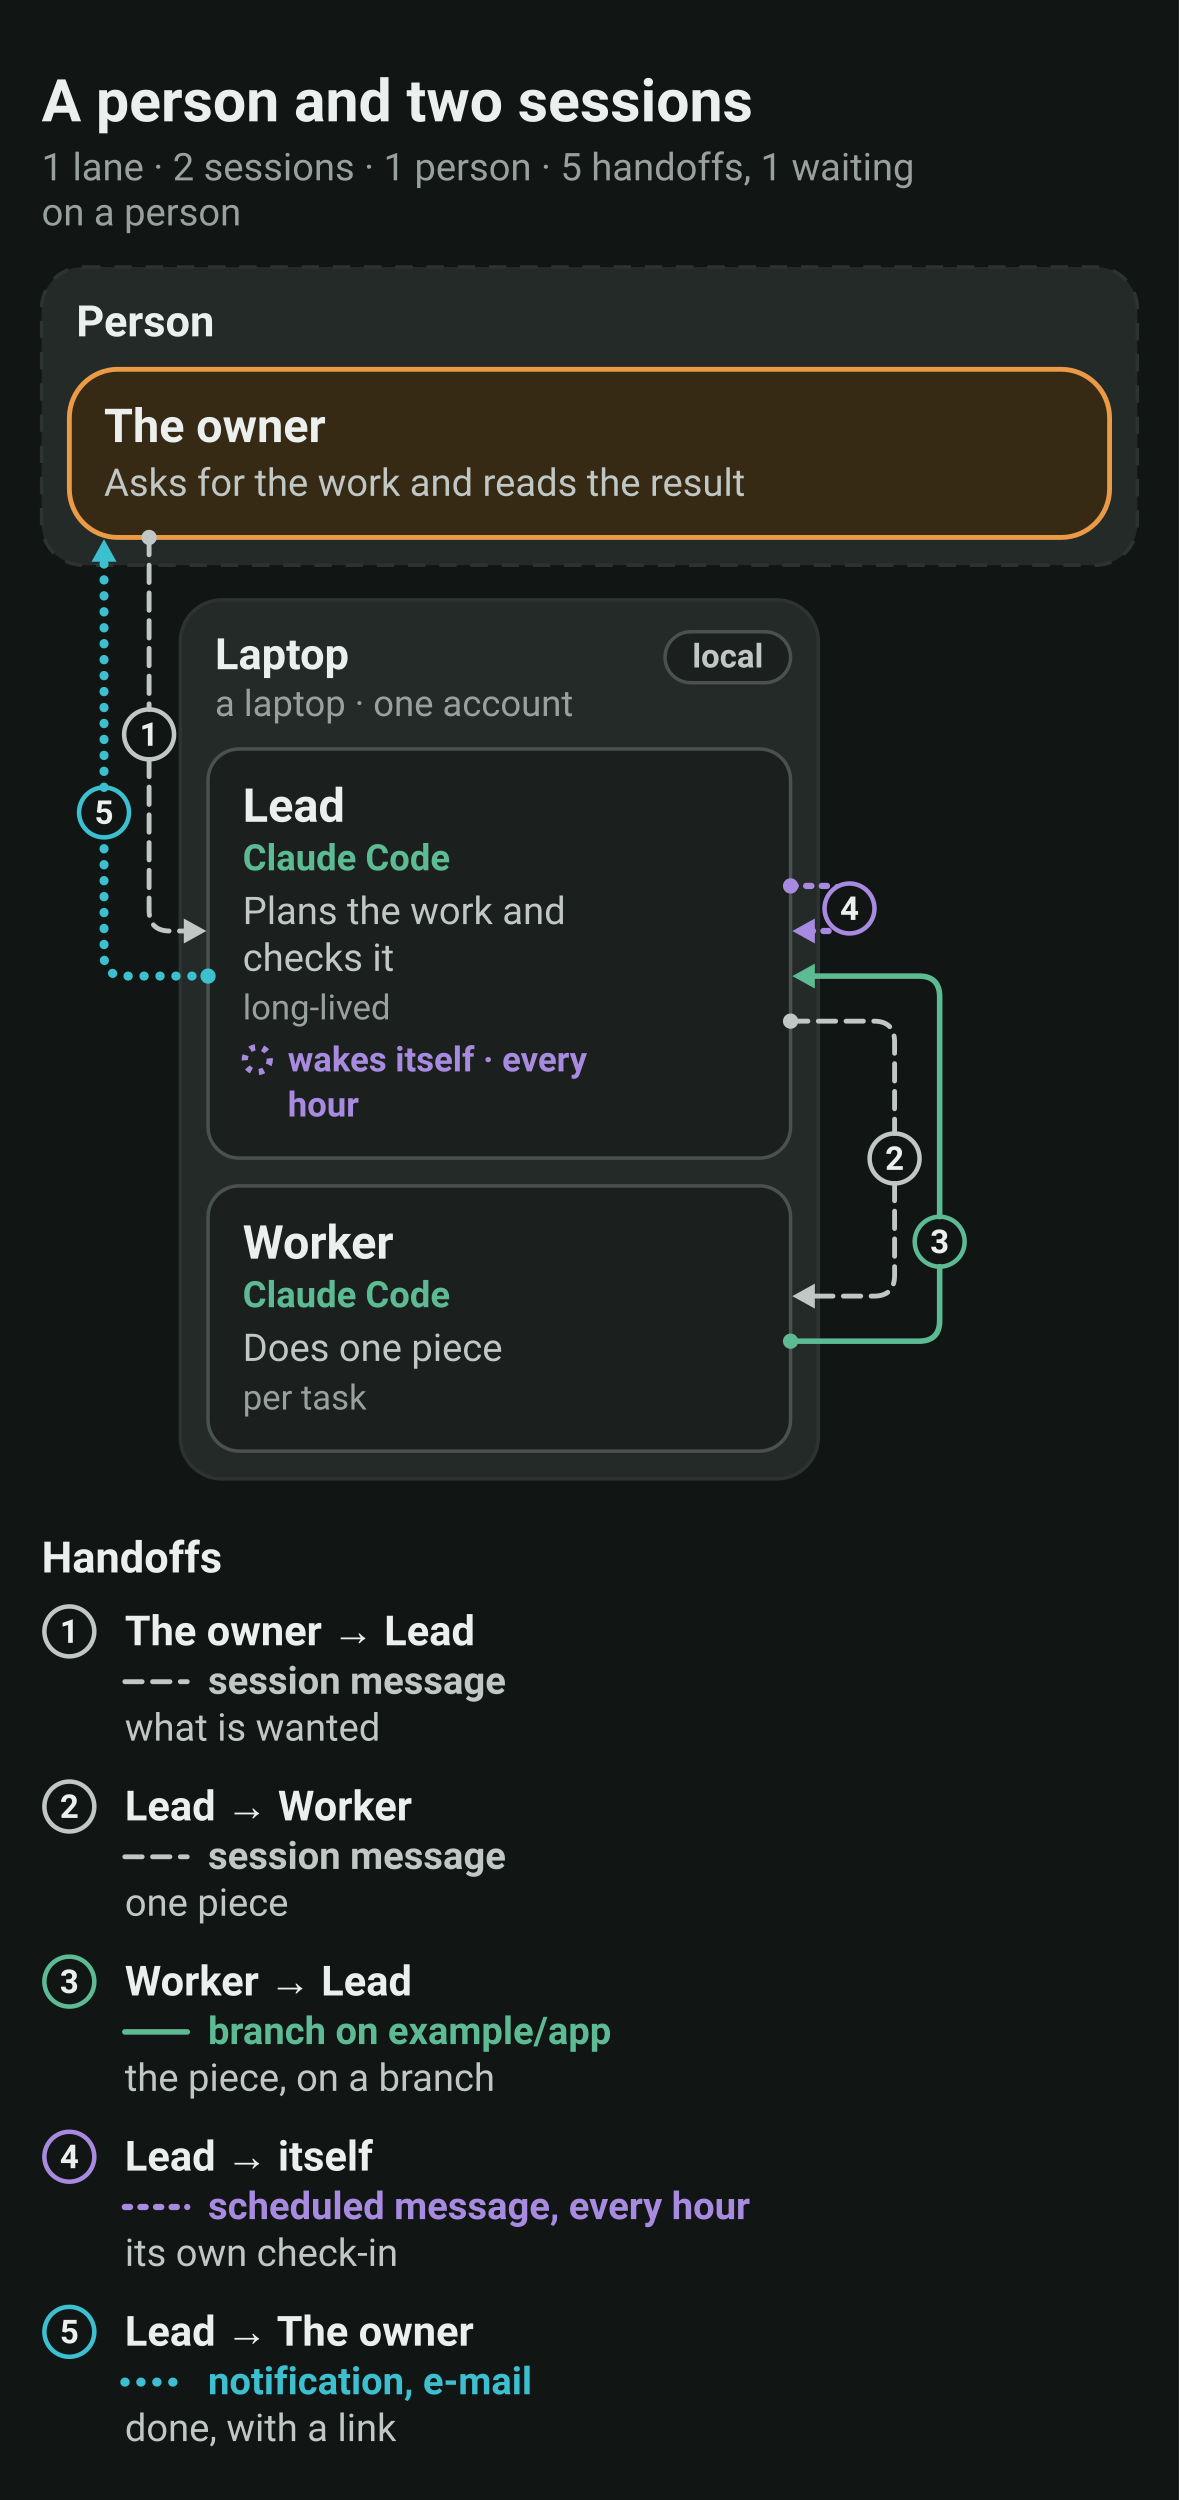
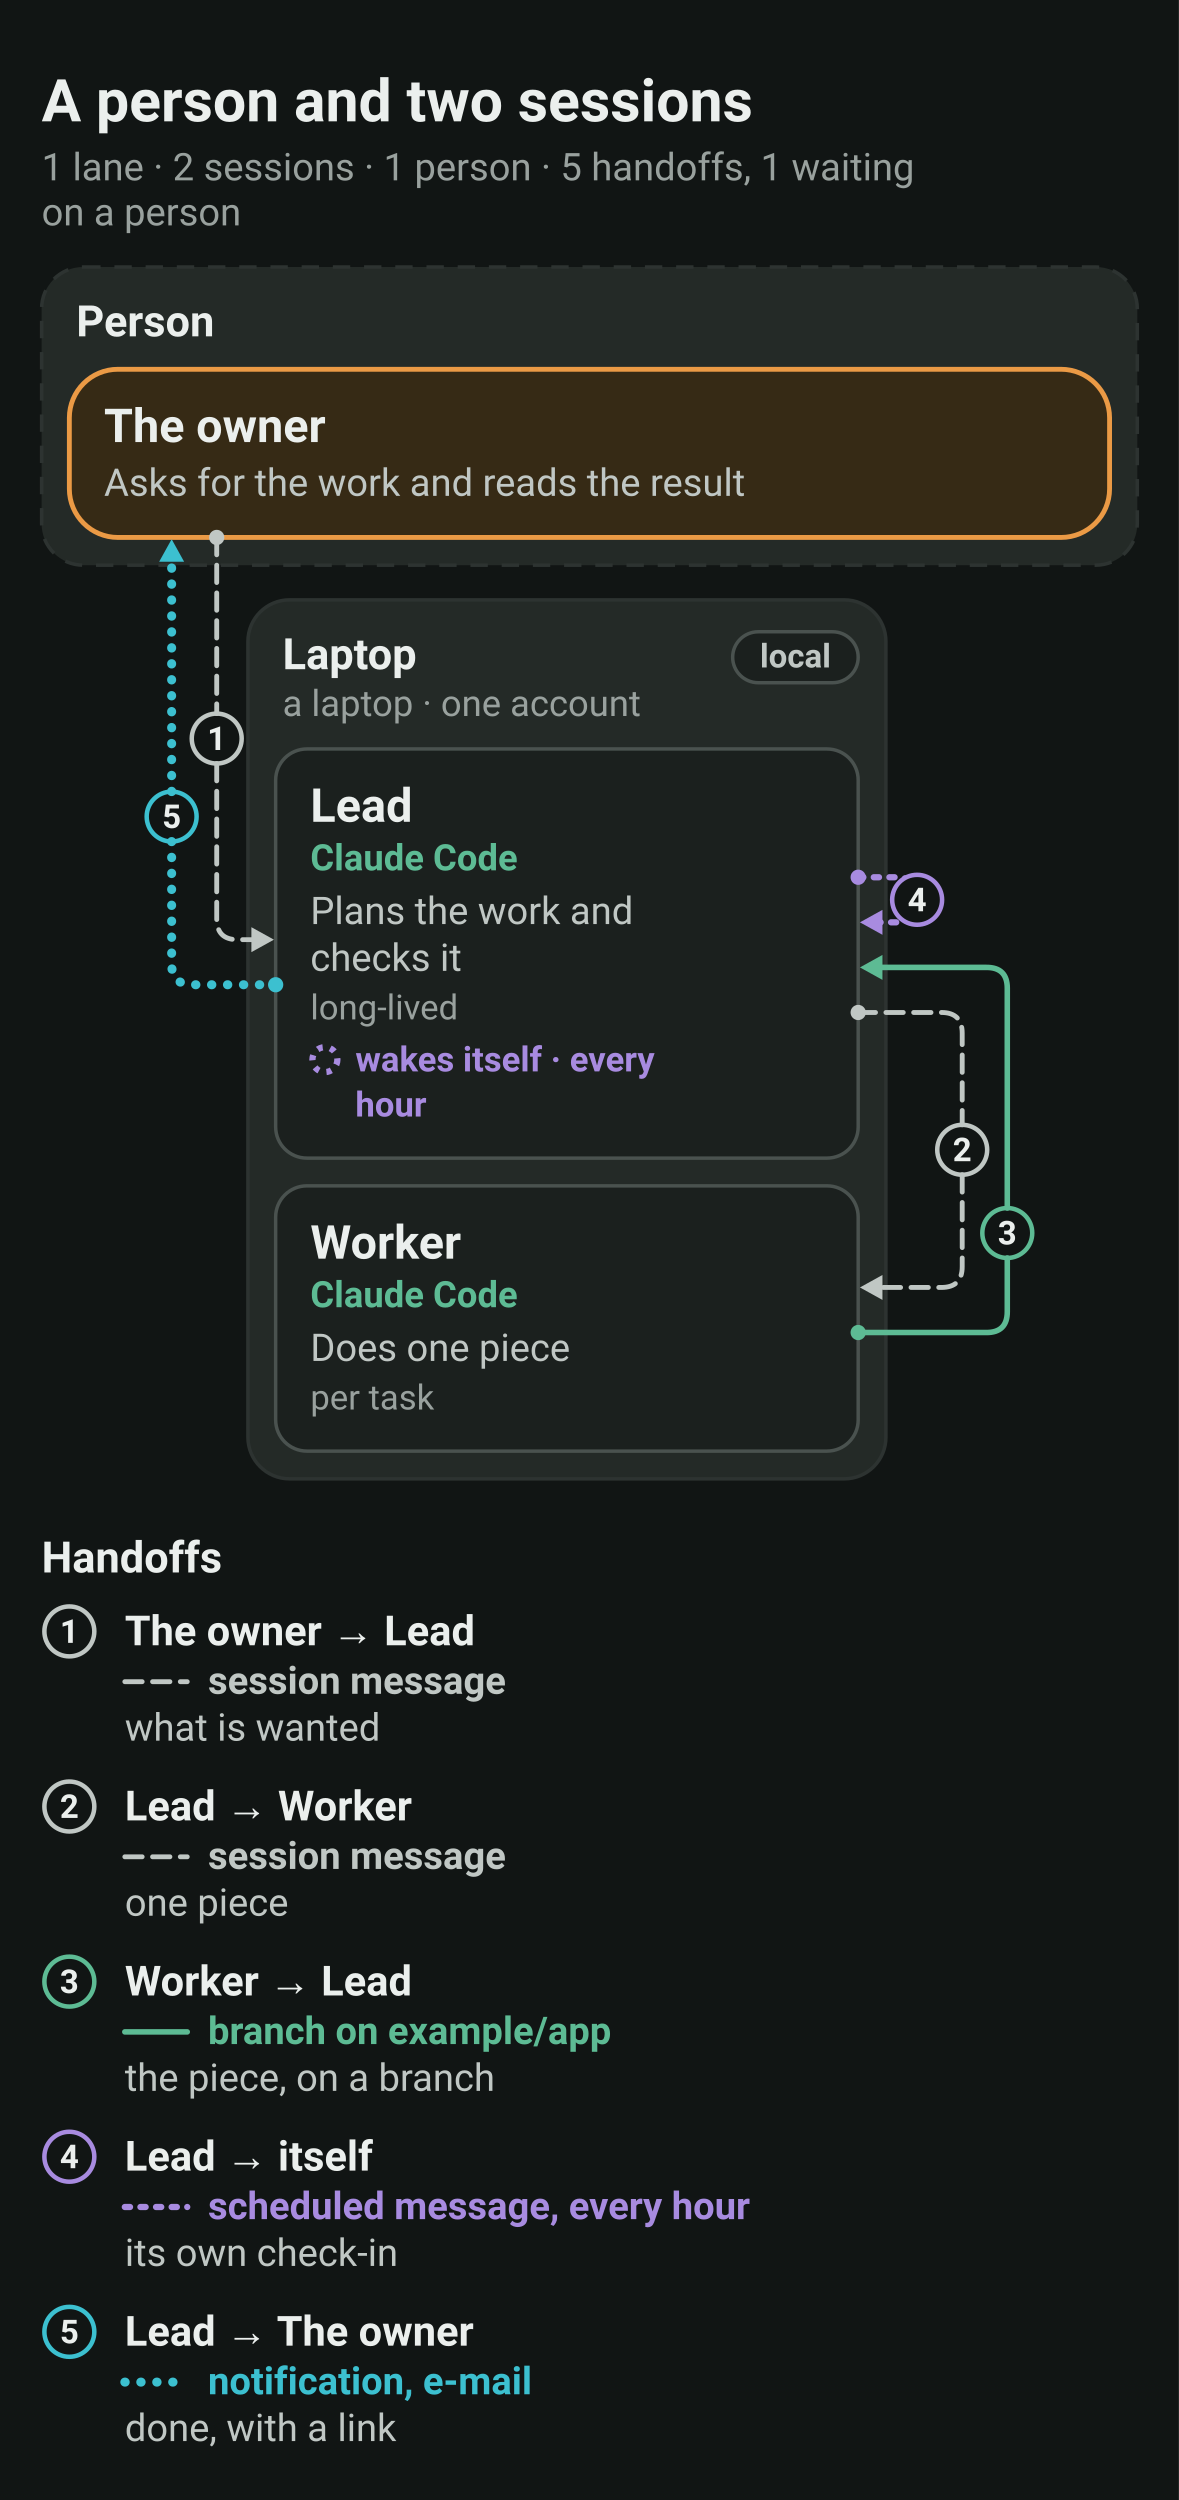
<svg xmlns="http://www.w3.org/2000/svg" class="grooph-picture" data-picture="map" viewBox="0 0 340 721" width="340" height="721" role="img" font-family="system-ui, -apple-system, 'Segoe UI', Roboto, 'Helvetica Neue', Arial, sans-serif">
  <rect x="0" y="0" width="340" height="721" style="fill:#111514" />
  <text x="12" y="35" font-size="17" font-weight="700" style="fill:#ebefed">A person and two sessions</text>
  <text x="12" y="52" font-size="11" style="fill:#99a19e">1 lane · 2 sessions · 1 person · 5 handoffs, 1 waiting</text>
  <text x="12" y="65" font-size="11" style="fill:#99a19e">on a person</text>
  <g data-people="">
    <rect x="12" y="77" width="316" height="86" rx="12" stroke-width="1" stroke-dasharray="5 4" style="fill:#242a27;stroke:#2d3331" />
    <text x="22" y="97" font-size="12.5" font-weight="700" style="fill:#ebefed">Person</text>
  </g>
  <g data-lane="laptop">
-     <rect x="52" y="173" width="184" height="253.5" rx="12" stroke-width="1" style="fill:#242a27;stroke:#2d3331" />
-     <text x="62" y="193" font-size="12.5" font-weight="700" style="fill:#ebefed">Laptop</text>
-     <rect x="191.8" y="182.2" width="36.2" height="14.7" rx="7.4" stroke-width="1" style="fill:#1b201e;stroke:#4a524f" />
-     <text x="209.9" y="192.5" font-size="9.5" font-weight="700" text-anchor="middle" style="fill:#c0c7c4">local</text>
-     <text x="62" y="206.5" font-size="10.5" style="fill:#99a19e">a laptop · one account</text>
+     <rect x="71.5" y="173" width="184" height="253.5" rx="12" stroke-width="1" style="fill:#242a27;stroke:#2d3331" />
+     <text x="81.5" y="193" font-size="12.5" font-weight="700" style="fill:#ebefed">Laptop</text>
+     <rect x="211.3" y="182.2" width="36.2" height="14.7" rx="7.4" stroke-width="1" style="fill:#1b201e;stroke:#4a524f" />
+     <text x="229.4" y="192.5" font-size="9.5" font-weight="700" text-anchor="middle" style="fill:#c0c7c4">local</text>
+     <text x="81.5" y="206.5" font-size="10.5" style="fill:#99a19e">a laptop · one account</text>
  </g>
  <g data-person="owner">
    <rect data-card="" x="20" y="106.5" width="300" height="48.5" rx="14" stroke-width="1.4" style="fill:#362a15;stroke:#eb9a45" />
    <text x="30" y="127.5" font-size="13.5" font-weight="700" style="fill:#ebefed">The owner</text>
    <text x="30" y="143" font-size="11" style="fill:#c0c7c4">Asks for the work and reads the result</text>
  </g>
  <g data-session="lead">
-     <rect data-card="" x="60" y="216" width="168" height="118" rx="9" stroke-width="1" style="fill:#1b201e;stroke:#4a524f" />
-     <text x="70" y="237" font-size="13.5" font-weight="700" style="fill:#ebefed">Lead</text>
-     <text x="70" y="251" font-size="10.5" font-weight="700" style="fill:#5dbb94">Claude Code</text>
-     <text x="70" y="266.5" font-size="11" style="fill:#c0c7c4">Plans the work and</text>
-     <text x="70" y="280" font-size="11" style="fill:#c0c7c4">checks it</text>
-     <text x="70" y="294" font-size="10" style="fill:#99a19e">long-lived</text>
-     <circle data-wakes="" cx="74.2" cy="305.6" r="3.6" fill="none" stroke-width="1.8" stroke-dasharray="1.5 2.2" style="stroke:#a88be0" />
-     <text x="83" y="309" font-size="10" font-weight="700" style="fill:#a88be0">wakes itself · every</text>
-     <text x="83" y="322" font-size="10" font-weight="700" style="fill:#a88be0">hour</text>
+     <rect data-card="" x="79.5" y="216" width="168" height="118" rx="9" stroke-width="1" style="fill:#1b201e;stroke:#4a524f" />
+     <text x="89.5" y="237" font-size="13.5" font-weight="700" style="fill:#ebefed">Lead</text>
+     <text x="89.5" y="251" font-size="10.5" font-weight="700" style="fill:#5dbb94">Claude Code</text>
+     <text x="89.5" y="266.5" font-size="11" style="fill:#c0c7c4">Plans the work and</text>
+     <text x="89.5" y="280" font-size="11" style="fill:#c0c7c4">checks it</text>
+     <text x="89.5" y="294" font-size="10" style="fill:#99a19e">long-lived</text>
+     <circle data-wakes="" cx="93.7" cy="305.6" r="3.6" fill="none" stroke-width="1.8" stroke-dasharray="1.5 2.2" style="stroke:#a88be0" />
+     <text x="102.5" y="309" font-size="10" font-weight="700" style="fill:#a88be0">wakes itself · every</text>
+     <text x="102.5" y="322" font-size="10" font-weight="700" style="fill:#a88be0">hour</text>
  </g>
  <g data-session="worker">
-     <rect data-card="" x="60" y="342" width="168" height="76.5" rx="9" stroke-width="1" style="fill:#1b201e;stroke:#4a524f" />
-     <text x="70" y="363" font-size="13.5" font-weight="700" style="fill:#ebefed">Worker</text>
-     <text x="70" y="377" font-size="10.5" font-weight="700" style="fill:#5dbb94">Claude Code</text>
-     <text x="70" y="392.5" font-size="11" style="fill:#c0c7c4">Does one piece</text>
-     <text x="70" y="406.5" font-size="10" style="fill:#99a19e">per task</text>
+     <rect data-card="" x="79.5" y="342" width="168" height="76.5" rx="9" stroke-width="1" style="fill:#1b201e;stroke:#4a524f" />
+     <text x="89.5" y="363" font-size="13.5" font-weight="700" style="fill:#ebefed">Worker</text>
+     <text x="89.5" y="377" font-size="10.5" font-weight="700" style="fill:#5dbb94">Claude Code</text>
+     <text x="89.5" y="392.5" font-size="11" style="fill:#c0c7c4">Does one piece</text>
+     <text x="89.5" y="406.5" font-size="10" style="fill:#99a19e">per task</text>
  </g>
  <g data-plate="h-ask">
-     <circle cx="43" cy="211.8" r="7.2" stroke-width="1.3" style="fill:#111514;stroke:#c0c7c4" />
+     <circle cx="62.5" cy="213" r="7.2" stroke-width="1.3" style="fill:#111514;stroke:#c0c7c4" />
  </g>
  <g data-plate="h-start">
-     <circle cx="258" cy="334.1" r="7.2" stroke-width="1.3" style="fill:#111514;stroke:#c0c7c4" />
+     <circle cx="277.5" cy="331.6" r="7.2" stroke-width="1.3" style="fill:#111514;stroke:#c0c7c4" />
  </g>
  <g data-plate="h-back">
-     <circle cx="271" cy="358.1" r="7.2" stroke-width="1.3" style="fill:#111514;stroke:#5dbb94" />
+     <circle cx="290.5" cy="355.6" r="7.2" stroke-width="1.3" style="fill:#111514;stroke:#5dbb94" />
  </g>
  <g data-plate="h-done">
-     <circle cx="30" cy="234.3" r="7.2" stroke-width="1.3" style="fill:#111514;stroke:#3cc0d0" />
+     <circle cx="49.5" cy="235.5" r="7.2" stroke-width="1.3" style="fill:#111514;stroke:#3cc0d0" />
  </g>
  <g data-handoff="h-ask">
-     <path d="M43,155 L43,204.6 M43,219 L43,262.5 Q43,268.5 49,268.5 L54.5,268.5" fill="none" stroke-width="1.4" stroke-linecap="round" stroke-dasharray="5 3" style="stroke:#c0c7c4" />
-     <circle cx="43" cy="155" r="2.2" style="fill:#c0c7c4" />
-     <path d="M59.5,268.5 L53,264.9 L53,272.1 z" style="fill:#c0c7c4" />
+     <path d="M62.5,155 L62.5,205.8 M62.5,220.2 L62.5,265 Q62.5,271 68.5,271 L74,271" fill="none" stroke-width="1.4" stroke-linecap="round" stroke-dasharray="5 3" style="stroke:#c0c7c4" />
+     <circle cx="62.5" cy="155" r="2.2" style="fill:#c0c7c4" />
+     <path d="M79,271 L72.5,267.4 L72.5,274.6 z" style="fill:#c0c7c4" />
  </g>
  <g data-handoff="h-start">
-     <path d="M228,294.5 L252,294.5 Q258,294.5 258,300.5 L258,326.9 M258,341.3 L258,367.8 Q258,373.8 252,373.8 L233.5,373.8" fill="none" stroke-width="1.4" stroke-linecap="round" stroke-dasharray="5 3" style="stroke:#c0c7c4" />
-     <circle cx="228" cy="294.5" r="2.2" style="fill:#c0c7c4" />
-     <path d="M228.5,373.8 L235,377.4 L235,370.2 z" style="fill:#c0c7c4" />
+     <path d="M247.5,292 L271.5,292 Q277.5,292 277.5,298 L277.5,324.4 M277.5,338.8 L277.5,365.3 Q277.5,371.3 271.5,371.3 L253,371.3" fill="none" stroke-width="1.4" stroke-linecap="round" stroke-dasharray="5 3" style="stroke:#c0c7c4" />
+     <circle cx="247.5" cy="292" r="2.2" style="fill:#c0c7c4" />
+     <path d="M248,371.3 L254.5,374.9 L254.5,367.7 z" style="fill:#c0c7c4" />
  </g>
  <g data-handoff="h-back">
-     <path d="M228,386.8 L265,386.8 Q271,386.8 271,380.8 L271,365.3 M271,350.9 L271,287.5 Q271,281.5 265,281.5 L233.5,281.5" fill="none" stroke-width="1.6" stroke-linecap="round" style="stroke:#5dbb94" />
-     <circle cx="228" cy="386.8" r="2.2" style="fill:#5dbb94" />
-     <path d="M228.5,281.5 L235,285.1 L235,277.9 z" style="fill:#5dbb94" />
+     <path d="M247.5,384.3 L284.5,384.3 Q290.5,384.3 290.5,378.3 L290.5,362.8 M290.5,348.4 L290.5,285 Q290.5,279 284.5,279 L253,279" fill="none" stroke-width="1.6" stroke-linecap="round" style="stroke:#5dbb94" />
+     <circle cx="247.5" cy="384.3" r="2.2" style="fill:#5dbb94" />
+     <path d="M248,279 L254.5,282.6 L254.5,275.4 z" style="fill:#5dbb94" />
  </g>
  <g data-handoff="h-wake">
-     <path d="M228,255.5 L239,255.5 Q245,255.5 245,261.5 L245,262.5 Q245,268.5 239,268.5 L233.5,268.5" fill="none" stroke-width="1.8" stroke-linecap="round" stroke-dasharray="1.5 3" style="stroke:#a88be0" />
-     <circle cx="228" cy="255.5" r="2.2" style="fill:#a88be0" />
-     <path d="M228.5,268.5 L235,272.1 L235,264.9 z" style="fill:#a88be0" />
+     <path d="M247.5,253 L258.5,253 Q264.5,253 264.5,259 L264.5,260 Q264.5,266 258.5,266 L253,266" fill="none" stroke-width="1.8" stroke-linecap="round" stroke-dasharray="1.5 3" style="stroke:#a88be0" />
+     <circle cx="247.5" cy="253" r="2.2" style="fill:#a88be0" />
+     <path d="M248,266 L254.5,269.6 L254.5,262.4 z" style="fill:#a88be0" />
  </g>
  <g data-plate="h-wake">
-     <circle cx="245" cy="262" r="7.2" stroke-width="1.3" style="fill:#111514;stroke:#a88be0" />
+     <circle cx="264.5" cy="259.5" r="7.2" stroke-width="1.3" style="fill:#111514;stroke:#a88be0" />
  </g>
  <g data-handoff="h-done">
-     <path d="M60,281.5 L36,281.5 Q30,281.5 30,275.5 L30,241.5 M30,227.1 L30,160.5" fill="none" stroke-width="2.6" stroke-linecap="round" stroke-dasharray="0.1 4.5" style="stroke:#3cc0d0" />
-     <circle cx="60" cy="281.5" r="2.2" style="fill:#3cc0d0" />
-     <path d="M30,155.5 L33.6,162 L26.4,162 z" style="fill:#3cc0d0" />
+     <path d="M79.5,284 L55.5,284 Q49.5,284 49.5,278 L49.5,242.7 M49.5,228.3 L49.5,160.5" fill="none" stroke-width="2.6" stroke-linecap="round" stroke-dasharray="0.1 4.5" style="stroke:#3cc0d0" />
+     <circle cx="79.5" cy="284" r="2.2" style="fill:#3cc0d0" />
+     <path d="M49.5,155.5 L53.1,162 L45.9,162 z" style="fill:#3cc0d0" />
  </g>
  <g data-number="h-ask">
-     <text x="43" y="215.1" font-size="9.5" font-weight="700" text-anchor="middle" style="fill:#ebefed">1</text>
+     <text x="62.5" y="216.3" font-size="9.5" font-weight="700" text-anchor="middle" style="fill:#ebefed">1</text>
  </g>
  <g data-number="h-start">
-     <text x="258" y="337.4" font-size="9.5" font-weight="700" text-anchor="middle" style="fill:#ebefed">2</text>
+     <text x="277.5" y="334.9" font-size="9.5" font-weight="700" text-anchor="middle" style="fill:#ebefed">2</text>
  </g>
  <g data-number="h-back">
-     <text x="271" y="361.4" font-size="9.5" font-weight="700" text-anchor="middle" style="fill:#ebefed">3</text>
+     <text x="290.5" y="358.9" font-size="9.5" font-weight="700" text-anchor="middle" style="fill:#ebefed">3</text>
  </g>
  <g data-number="h-wake">
-     <text x="245" y="265.3" font-size="9.5" font-weight="700" text-anchor="middle" style="fill:#ebefed">4</text>
+     <text x="264.5" y="262.8" font-size="9.5" font-weight="700" text-anchor="middle" style="fill:#ebefed">4</text>
  </g>
  <g data-number="h-done">
-     <text x="30" y="237.6" font-size="9.5" font-weight="700" text-anchor="middle" style="fill:#ebefed">5</text>
+     <text x="49.5" y="238.8" font-size="9.5" font-weight="700" text-anchor="middle" style="fill:#ebefed">5</text>
  </g>
  <text x="12" y="453.5" font-size="12.5" font-weight="700" style="fill:#ebefed">Handoffs</text>
  <g data-handoff-row="h-ask">
    <rect data-row="" x="8" y="460.5" width="324" height="47.5" rx="8" style="fill:transparent" />
    <circle cx="20" cy="470.5" r="7.2" stroke-width="1.3" style="fill:#111514;stroke:#c0c7c4" />
    <text x="20" y="473.8" font-size="9.5" font-weight="700" text-anchor="middle" style="fill:#ebefed">1</text>
    <text x="36" y="474.5" font-size="12" font-weight="700" style="fill:#ebefed">The owner → Lead</text>
    <path d="M36,485 h18" fill="none" stroke-width="1.4" stroke-linecap="round" stroke-dasharray="5 3" style="stroke:#c0c7c4" />
    <text x="60" y="488.5" font-size="11" font-weight="700" style="fill:#c0c7c4">session message</text>
    <text x="36" y="502" font-size="11" style="fill:#c0c7c4">what is wanted</text>
  </g>
  <g data-handoff-row="h-start">
    <rect data-row="" x="8" y="511" width="324" height="47.5" rx="8" style="fill:transparent" />
    <circle cx="20" cy="521" r="7.2" stroke-width="1.3" style="fill:#111514;stroke:#c0c7c4" />
    <text x="20" y="524.3" font-size="9.5" font-weight="700" text-anchor="middle" style="fill:#ebefed">2</text>
    <text x="36" y="525" font-size="12" font-weight="700" style="fill:#ebefed">Lead → Worker</text>
    <path d="M36,535.5 h18" fill="none" stroke-width="1.4" stroke-linecap="round" stroke-dasharray="5 3" style="stroke:#c0c7c4" />
    <text x="60" y="539" font-size="11" font-weight="700" style="fill:#c0c7c4">session message</text>
    <text x="36" y="552.5" font-size="11" style="fill:#c0c7c4">one piece</text>
  </g>
  <g data-handoff-row="h-back">
    <rect data-row="" x="8" y="561.5" width="324" height="47.5" rx="8" style="fill:transparent" />
    <circle cx="20" cy="571.5" r="7.2" stroke-width="1.3" style="fill:#111514;stroke:#5dbb94" />
    <text x="20" y="574.8" font-size="9.5" font-weight="700" text-anchor="middle" style="fill:#ebefed">3</text>
    <text x="36" y="575.5" font-size="12" font-weight="700" style="fill:#ebefed">Worker → Lead</text>
    <path d="M36,586 h18" fill="none" stroke-width="1.6" stroke-linecap="round" style="stroke:#5dbb94" />
    <text x="60" y="589.5" font-size="11" font-weight="700" style="fill:#5dbb94">branch on example/app</text>
    <text x="36" y="603" font-size="11" style="fill:#c0c7c4">the piece, on a branch</text>
  </g>
  <g data-handoff-row="h-wake">
    <rect data-row="" x="8" y="612" width="324" height="47.5" rx="8" style="fill:transparent" />
    <circle cx="20" cy="622" r="7.2" stroke-width="1.3" style="fill:#111514;stroke:#a88be0" />
    <text x="20" y="625.3" font-size="9.5" font-weight="700" text-anchor="middle" style="fill:#ebefed">4</text>
    <text x="36" y="626" font-size="12" font-weight="700" style="fill:#ebefed">Lead → itself</text>
    <path d="M36,636.5 h18" fill="none" stroke-width="1.8" stroke-linecap="round" stroke-dasharray="1.5 3" style="stroke:#a88be0" />
    <text x="60" y="640" font-size="11" font-weight="700" style="fill:#a88be0">scheduled message, every hour</text>
    <text x="36" y="653.5" font-size="11" style="fill:#c0c7c4">its own check-in</text>
  </g>
  <g data-handoff-row="h-done">
    <rect data-row="" x="8" y="662.5" width="324" height="47.5" rx="8" style="fill:transparent" />
    <circle cx="20" cy="672.5" r="7.2" stroke-width="1.3" style="fill:#111514;stroke:#3cc0d0" />
    <text x="20" y="675.8" font-size="9.5" font-weight="700" text-anchor="middle" style="fill:#ebefed">5</text>
    <text x="36" y="676.5" font-size="12" font-weight="700" style="fill:#ebefed">Lead → The owner</text>
    <path d="M36,687 h18" fill="none" stroke-width="2.6" stroke-linecap="round" stroke-dasharray="0.1 4.5" style="stroke:#3cc0d0" />
    <text x="60" y="690.5" font-size="11" font-weight="700" style="fill:#3cc0d0">notification, e-mail</text>
    <text x="36" y="704" font-size="11" style="fill:#c0c7c4">done, with a link</text>
  </g>
</svg>
